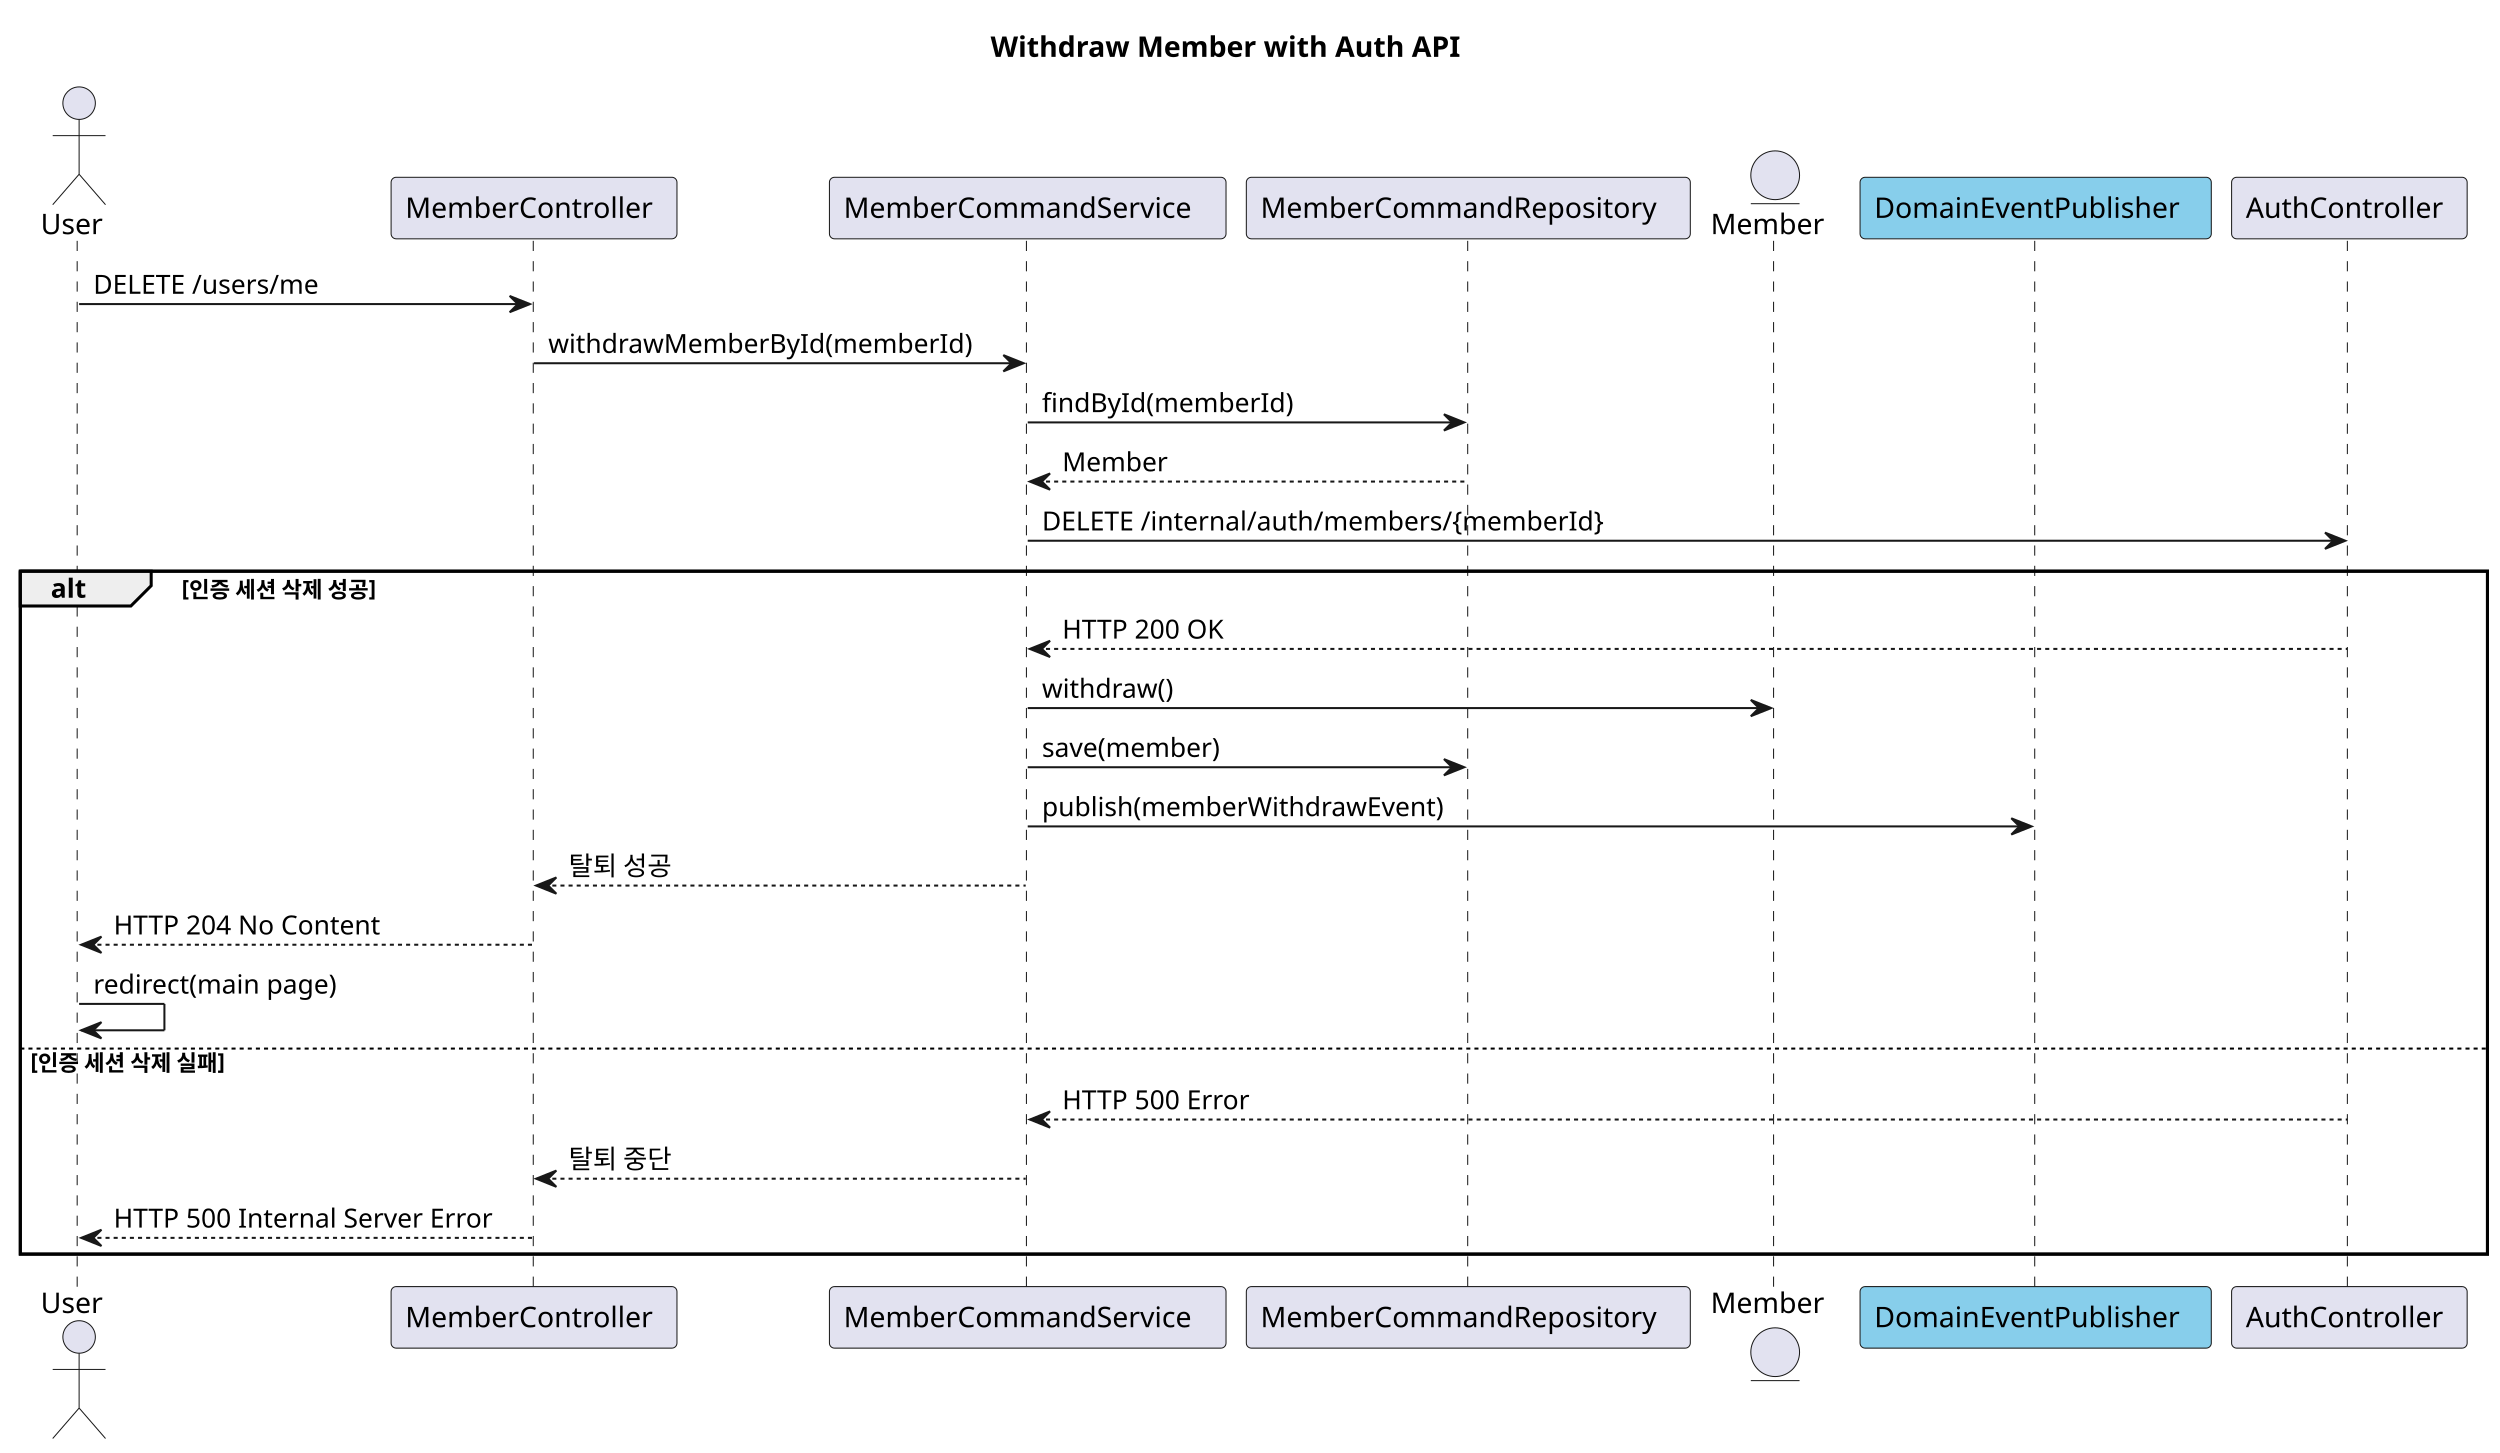
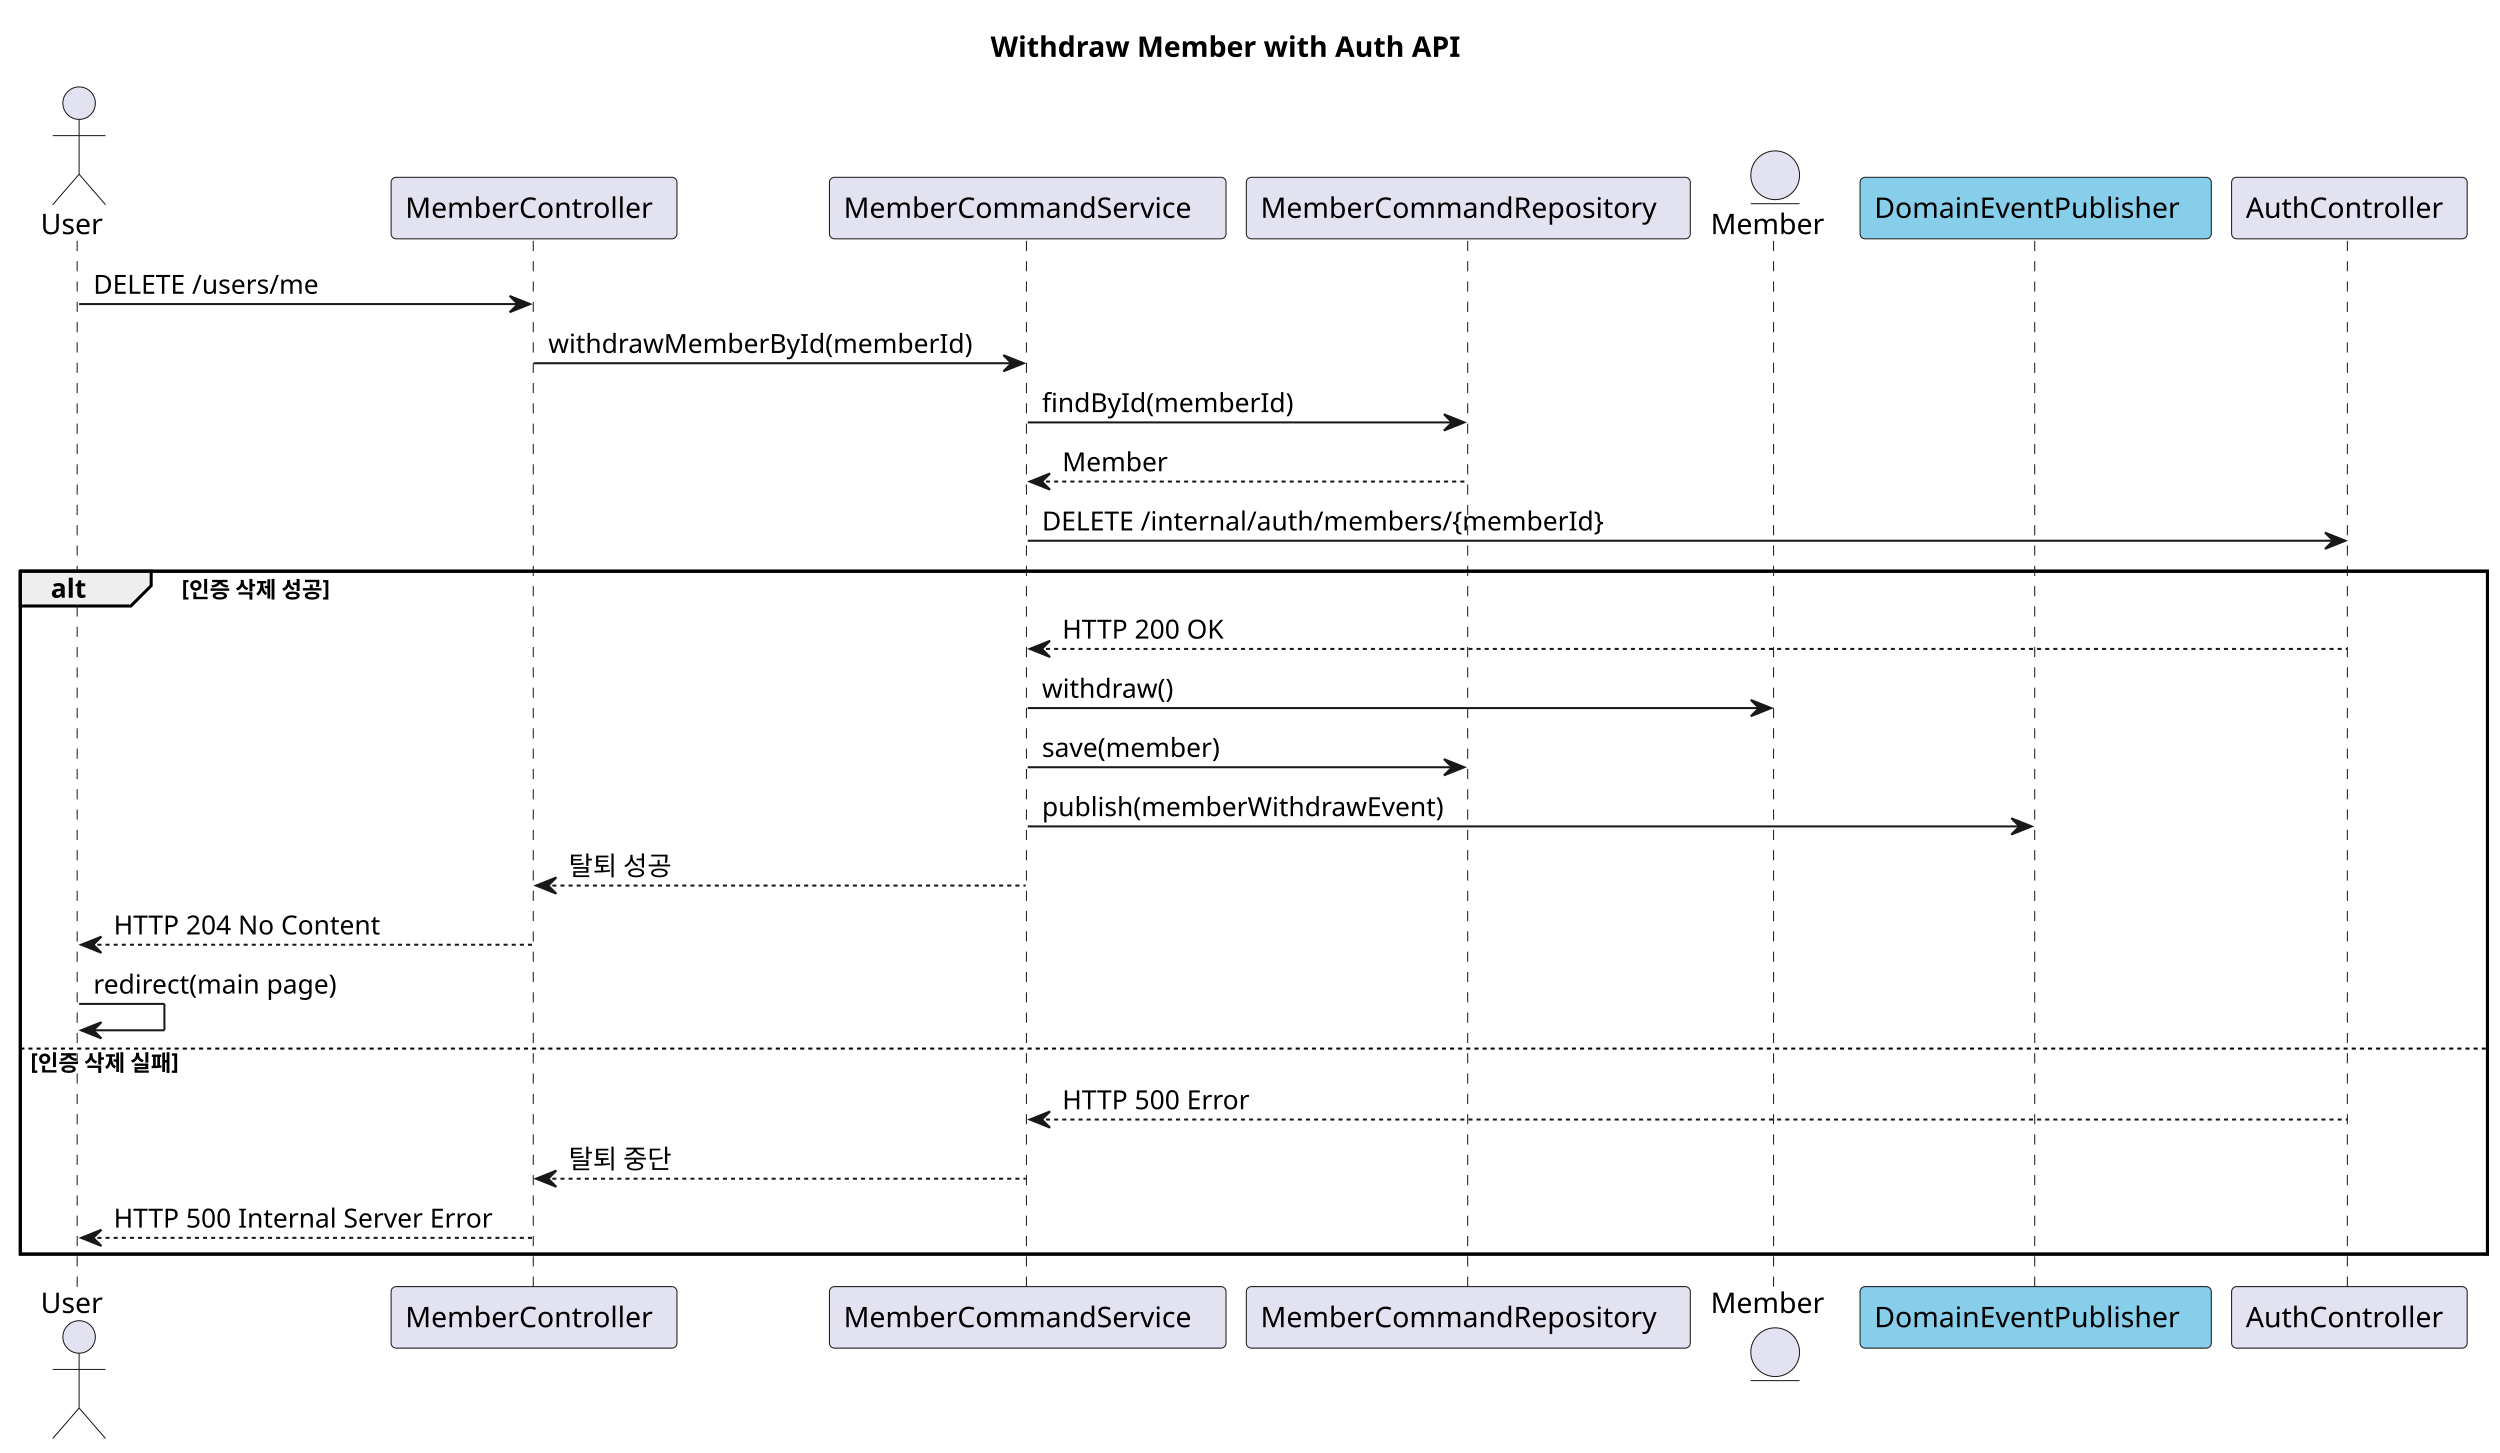
<svg xmlns="http://www.w3.org/2000/svg" contentStyleType="text/css" data-diagram-type="SEQUENCE" height="715px" preserveAspectRatio="none" style="width:1231px;height:715px;background:#FFFFFF;" version="1.1" viewBox="0 0 1231 715" width="1231px" zoomAndPan="magnify">
  <defs />
  <g>
    <text fill="#000000" font-family="sans-serif" font-size="14" font-weight="bold" lengthAdjust="spacing" textLength="258.296" x="487.766" y="27.995">Withdraw Member with Auth API</text>
    <rect fill="none" height="336.266" style="stroke:#000000;stroke-width:1.5;" width="1214.828" x="10" y="281.258" />
    <g>
      <rect fill="#000000" fill-opacity="0" height="515.93" width="8" x="34.955" y="118.594" />
      <line style="stroke:#181818;stroke-width:0.5;stroke-dasharray:5.0,5.0;" x1="38" x2="38" y1="118.594" y2="634.523" />
    </g>
    <g>
      <rect fill="#000000" fill-opacity="0" height="515.93" width="8" x="258.957" y="118.594" />
      <line style="stroke:#181818;stroke-width:0.5;stroke-dasharray:5.0,5.0;" x1="262.578" x2="262.578" y1="118.594" y2="634.523" />
    </g>
    <g>
      <rect fill="#000000" fill-opacity="0" height="515.93" width="8" x="502.053" y="118.594" />
      <line style="stroke:#181818;stroke-width:0.5;stroke-dasharray:5.0,5.0;" x1="505.412" x2="505.412" y1="118.594" y2="634.523" />
    </g>
    <g>
      <rect fill="#000000" fill-opacity="0" height="515.93" width="8" x="719" y="118.594" />
      <line style="stroke:#181818;stroke-width:0.5;stroke-dasharray:5.0,5.0;" x1="722.694" x2="722.694" y1="118.594" y2="634.523" />
    </g>
    <g>
      <rect fill="#000000" fill-opacity="0" height="515.93" width="8" x="870.1" y="118.594" />
      <line style="stroke:#181818;stroke-width:0.5;stroke-dasharray:5.0,5.0;" x1="873.307" x2="873.307" y1="118.594" y2="634.523" />
    </g>
    <g>
      <rect fill="#000000" fill-opacity="0" height="515.93" width="8" x="998.368" y="118.594" />
      <line style="stroke:#181818;stroke-width:0.5;stroke-dasharray:5.0,5.0;" x1="1001.893" x2="1001.893" y1="118.594" y2="634.523" />
    </g>
    <g>
      <rect fill="#000000" fill-opacity="0" height="515.93" width="8" x="1152.835" y="118.594" />
      <line style="stroke:#181818;stroke-width:0.5;stroke-dasharray:5.0,5.0;" x1="1155.842" x2="1155.842" y1="118.594" y2="634.523" />
    </g>
    <g class="participant participant-head" data-participant="User">
      <text fill="#000000" font-family="sans-serif" font-size="14" lengthAdjust="spacing" textLength="31.91" x="20" y="115.292">User</text>
      <ellipse cx="38.955" cy="50.797" fill="#E2E2F0" rx="8" ry="8" style="stroke:#181818;stroke-width:0.5;" />
      <path d="M38.955,58.797 L38.955,85.797 M25.955,66.797 L51.955,66.797 M38.955,85.797 L25.955,100.797 M38.955,85.797 L51.955,100.797" fill="none" style="stroke:#181818;stroke-width:0.5;" />
    </g>
    <g class="participant participant-tail" data-participant="User">
      <text fill="#000000" font-family="sans-serif" font-size="14" lengthAdjust="spacing" textLength="31.91" x="20" y="646.519">User</text>
      <ellipse cx="38.955" cy="658.32" fill="#E2E2F0" rx="8" ry="8" style="stroke:#181818;stroke-width:0.5;" />
      <path d="M38.955,666.32 L38.955,693.32 M25.955,674.32 L51.955,674.32 M38.955,693.32 L25.955,708.32 M38.955,693.32 L51.955,708.32" fill="none" style="stroke:#181818;stroke-width:0.5;" />
    </g>
    <g class="participant participant-head" data-participant="MemberController">
      <rect fill="#E2E2F0" height="30.297" rx="2.5" ry="2.5" style="stroke:#181818;stroke-width:0.5;" width="140.759" x="192.578" y="87.297" />
      <text fill="#000000" font-family="sans-serif" font-size="14" lengthAdjust="spacing" textLength="126.759" x="199.578" y="107.292">MemberController</text>
    </g>
    <g class="participant participant-tail" data-participant="MemberController">
      <rect fill="#E2E2F0" height="30.297" rx="2.5" ry="2.5" style="stroke:#181818;stroke-width:0.5;" width="140.759" x="192.578" y="633.523" />
      <text fill="#000000" font-family="sans-serif" font-size="14" lengthAdjust="spacing" textLength="126.759" x="199.578" y="653.519">MemberController</text>
    </g>
    <g class="participant participant-head" data-participant="MemberCommandService">
      <rect fill="#E2E2F0" height="30.297" rx="2.5" ry="2.5" style="stroke:#181818;stroke-width:0.5;" width="195.282" x="408.412" y="87.297" />
      <text fill="#000000" font-family="sans-serif" font-size="14" lengthAdjust="spacing" textLength="181.282" x="415.412" y="107.292">MemberCommandService</text>
    </g>
    <g class="participant participant-tail" data-participant="MemberCommandService">
      <rect fill="#E2E2F0" height="30.297" rx="2.5" ry="2.5" style="stroke:#181818;stroke-width:0.5;" width="195.282" x="408.412" y="633.523" />
      <text fill="#000000" font-family="sans-serif" font-size="14" lengthAdjust="spacing" textLength="181.282" x="415.412" y="653.519">MemberCommandService</text>
    </g>
    <g class="participant participant-head" data-participant="MemberCommandRepository">
      <rect fill="#E2E2F0" height="30.297" rx="2.5" ry="2.5" style="stroke:#181818;stroke-width:0.5;" width="218.613" x="613.694" y="87.297" />
      <text fill="#000000" font-family="sans-serif" font-size="14" lengthAdjust="spacing" textLength="204.613" x="620.694" y="107.292">MemberCommandRepository</text>
    </g>
    <g class="participant participant-tail" data-participant="MemberCommandRepository">
      <rect fill="#E2E2F0" height="30.297" rx="2.5" ry="2.5" style="stroke:#181818;stroke-width:0.5;" width="218.613" x="613.694" y="633.523" />
      <text fill="#000000" font-family="sans-serif" font-size="14" lengthAdjust="spacing" textLength="204.613" x="620.694" y="653.519">MemberCommandRepository</text>
    </g>
    <g class="participant participant-head" data-participant="Member">
      <text fill="#000000" font-family="sans-serif" font-size="14" lengthAdjust="spacing" textLength="57.586" x="842.307" y="115.292">Member</text>
      <ellipse cx="874.1" cy="86.297" fill="#E2E2F0" rx="12" ry="12" style="stroke:#181818;stroke-width:0.5;" />
      <line style="stroke:#181818;stroke-width:0.5;" x1="862.1" x2="886.1" y1="100.297" y2="100.297" />
    </g>
    <g class="participant participant-tail" data-participant="Member">
      <text fill="#000000" font-family="sans-serif" font-size="14" lengthAdjust="spacing" textLength="57.586" x="842.307" y="646.519">Member</text>
      <ellipse cx="874.1" cy="665.82" fill="#E2E2F0" rx="12" ry="12" style="stroke:#181818;stroke-width:0.5;" />
      <line style="stroke:#181818;stroke-width:0.5;" x1="862.1" x2="886.1" y1="679.82" y2="679.82" />
    </g>
    <g class="participant participant-head" data-participant="DomainEventPublisher">
      <rect fill="#87CEEB" height="30.297" rx="2.5" ry="2.5" style="stroke:#181818;stroke-width:0.5;" width="172.949" x="915.893" y="87.297" />
      <text fill="#000000" font-family="sans-serif" font-size="14" lengthAdjust="spacing" textLength="158.949" x="922.893" y="107.292">DomainEventPublisher</text>
    </g>
    <g class="participant participant-tail" data-participant="DomainEventPublisher">
      <rect fill="#87CEEB" height="30.297" rx="2.5" ry="2.5" style="stroke:#181818;stroke-width:0.5;" width="172.949" x="915.893" y="633.523" />
      <text fill="#000000" font-family="sans-serif" font-size="14" lengthAdjust="spacing" textLength="158.949" x="922.893" y="653.519">DomainEventPublisher</text>
    </g>
    <g class="participant participant-head" data-participant="AuthController">
      <rect fill="#E2E2F0" height="30.297" rx="2.5" ry="2.5" style="stroke:#181818;stroke-width:0.5;" width="115.985" x="1098.842" y="87.297" />
      <text fill="#000000" font-family="sans-serif" font-size="14" lengthAdjust="spacing" textLength="101.985" x="1105.842" y="107.292">AuthController</text>
    </g>
    <g class="participant participant-tail" data-participant="AuthController">
      <rect fill="#E2E2F0" height="30.297" rx="2.5" ry="2.5" style="stroke:#181818;stroke-width:0.5;" width="115.985" x="1098.842" y="633.523" />
      <text fill="#000000" font-family="sans-serif" font-size="14" lengthAdjust="spacing" textLength="101.985" x="1105.842" y="653.519">AuthController</text>
    </g>
    <g class="message" data-participant-1="User" data-participant-2="MemberController">
      <polygon fill="#181818" points="250.957,145.727,260.957,149.727,250.957,153.727,254.957,149.727" style="stroke:#181818;stroke-width:1;" />
      <line style="stroke:#181818;stroke-width:1;" x1="38.955" x2="256.957" y1="149.727" y2="149.727" />
      <text fill="#000000" font-family="sans-serif" font-size="13" lengthAdjust="spacing" textLength="118.517" x="45.955" y="144.661">DELETE /users/me</text>
    </g>
    <g class="message" data-participant-1="MemberController" data-participant-2="MemberCommandService">
      <polygon fill="#181818" points="494.053,174.859,504.053,178.859,494.053,182.859,498.053,178.859" style="stroke:#181818;stroke-width:1;" />
      <line style="stroke:#181818;stroke-width:1;" x1="262.957" x2="500.053" y1="178.859" y2="178.859" />
      <text fill="#000000" font-family="sans-serif" font-size="13" lengthAdjust="spacing" textLength="219.096" x="269.957" y="173.793">withdrawMemberById(memberId)</text>
    </g>
    <g class="message" data-participant-1="MemberCommandService" data-participant-2="MemberCommandRepository">
      <polygon fill="#181818" points="711,203.992,721,207.992,711,211.992,715,207.992" style="stroke:#181818;stroke-width:1;" />
      <line style="stroke:#181818;stroke-width:1;" x1="506.053" x2="717" y1="207.992" y2="207.992" />
      <text fill="#000000" font-family="sans-serif" font-size="13" lengthAdjust="spacing" textLength="130.527" x="513.053" y="202.926">findById(memberId)</text>
    </g>
    <g class="message" data-participant-1="MemberCommandRepository" data-participant-2="MemberCommandService">
      <polygon fill="#181818" points="517.053,233.125,507.053,237.125,517.053,241.125,513.053,237.125" style="stroke:#181818;stroke-width:1;" />
      <line style="stroke:#181818;stroke-width:1;stroke-dasharray:2.0,2.0;" x1="511.053" x2="722" y1="237.125" y2="237.125" />
      <text fill="#000000" font-family="sans-serif" font-size="13" lengthAdjust="spacing" textLength="53.473" x="523.053" y="232.059">Member</text>
    </g>
    <g class="message" data-participant-1="MemberCommandService" data-participant-2="AuthController">
      <polygon fill="#181818" points="1144.835,262.258,1154.835,266.258,1144.835,270.258,1148.835,266.258" style="stroke:#181818;stroke-width:1;" />
      <line style="stroke:#181818;stroke-width:1;" x1="506.053" x2="1150.835" y1="266.258" y2="266.258" />
      <text fill="#000000" font-family="sans-serif" font-size="13" lengthAdjust="spacing" textLength="296.378" x="513.053" y="261.192">DELETE /internal/auth/members/{memberId}</text>
    </g>
    <path d="M10,281.258 L74.443,281.258 L74.443,288.391 L64.443,298.391 L10,298.391 L10,281.258" fill="#EEEEEE" style="stroke:#000000;stroke-width:1.5;" />
    <rect fill="none" height="336.266" style="stroke:#000000;stroke-width:1.5;" width="1214.828" x="10" y="281.258" />
    <text fill="#000000" font-family="sans-serif" font-size="13" font-weight="bold" lengthAdjust="spacing" textLength="19.443" x="25" y="294.325">alt</text>
-     <text fill="#000000" font-family="sans-serif" font-size="11" font-weight="bold" lengthAdjust="spacing" textLength="74.352" x="89.443" y="293.468">[인증 세션 삭제 성공]</text>
+     <text fill="#000000" font-family="sans-serif" font-size="11" font-weight="bold" lengthAdjust="spacing" textLength="57.32" x="89.443" y="293.468">[인증 삭제 성공]</text>
    <g class="message" data-participant-1="AuthController" data-participant-2="MemberCommandService">
      <polygon fill="#181818" points="517.053,315.523,507.053,319.523,517.053,323.523,513.053,319.523" style="stroke:#181818;stroke-width:1;" />
      <line style="stroke:#181818;stroke-width:1;stroke-dasharray:2.0,2.0;" x1="511.053" x2="1155.835" y1="319.523" y2="319.523" />
      <text fill="#000000" font-family="sans-serif" font-size="13" lengthAdjust="spacing" textLength="85.332" x="523.053" y="314.457">HTTP 200 OK</text>
    </g>
    <g class="message" data-participant-1="MemberCommandService" data-participant-2="Member">
      <polygon fill="#181818" points="862.1,344.656,872.1,348.656,862.1,352.656,866.1,348.656" style="stroke:#181818;stroke-width:1;" />
      <line style="stroke:#181818;stroke-width:1;" x1="506.053" x2="868.1" y1="348.656" y2="348.656" />
      <text fill="#000000" font-family="sans-serif" font-size="13" lengthAdjust="spacing" textLength="69.919" x="513.053" y="343.59">withdraw()</text>
    </g>
    <g class="message" data-participant-1="MemberCommandService" data-participant-2="MemberCommandRepository">
      <polygon fill="#181818" points="711,373.789,721,377.789,711,381.789,715,377.789" style="stroke:#181818;stroke-width:1;" />
      <line style="stroke:#181818;stroke-width:1;" x1="506.053" x2="717" y1="377.789" y2="377.789" />
      <text fill="#000000" font-family="sans-serif" font-size="13" lengthAdjust="spacing" textLength="95.494" x="513.053" y="372.723">save(member)</text>
    </g>
    <g class="message" data-participant-1="MemberCommandService" data-participant-2="DomainEventPublisher">
      <polygon fill="#181818" points="990.368,402.922,1000.368,406.922,990.368,410.922,994.368,406.922" style="stroke:#181818;stroke-width:1;" />
      <line style="stroke:#181818;stroke-width:1;" x1="506.053" x2="996.368" y1="406.922" y2="406.922" />
      <text fill="#000000" font-family="sans-serif" font-size="13" lengthAdjust="spacing" textLength="211.282" x="513.053" y="401.856">publish(memberWithdrawEvent)</text>
    </g>
    <g class="message" data-participant-1="MemberCommandService" data-participant-2="MemberController">
      <polygon fill="#181818" points="273.957,432.055,263.957,436.055,273.957,440.055,269.957,436.055" style="stroke:#181818;stroke-width:1;" />
      <line style="stroke:#181818;stroke-width:1;stroke-dasharray:2.0,2.0;" x1="267.957" x2="505.053" y1="436.055" y2="436.055" />
      <text fill="#000000" font-family="sans-serif" font-size="13" lengthAdjust="spacing" textLength="35.337" x="279.957" y="430.989">탈퇴 성공</text>
    </g>
    <g class="message" data-participant-1="MemberController" data-participant-2="User">
      <polygon fill="#181818" points="49.955,461.188,39.955,465.188,49.955,469.188,45.955,465.188" style="stroke:#181818;stroke-width:1;" />
      <line style="stroke:#181818;stroke-width:1;stroke-dasharray:2.0,2.0;" x1="43.955" x2="261.957" y1="465.188" y2="465.188" />
      <text fill="#000000" font-family="sans-serif" font-size="13" lengthAdjust="spacing" textLength="140.086" x="55.955" y="460.122">HTTP 204 No Content</text>
    </g>
    <g class="message" data-participant-1="User" data-participant-2="User">
      <line style="stroke:#181818;stroke-width:1;" x1="38.955" x2="80.955" y1="494.32" y2="494.32" />
      <line style="stroke:#181818;stroke-width:1;" x1="80.955" x2="80.955" y1="494.32" y2="507.32" />
      <line style="stroke:#181818;stroke-width:1;" x1="39.955" x2="80.955" y1="507.32" y2="507.32" />
      <polygon fill="#181818" points="49.955,503.32,39.955,507.32,49.955,511.32,45.955,507.32" style="stroke:#181818;stroke-width:1;" />
      <text fill="#000000" font-family="sans-serif" font-size="13" lengthAdjust="spacing" textLength="130.019" x="45.955" y="489.254">redirect(main page)</text>
    </g>
    <line style="stroke:#000000;stroke-width:1;stroke-dasharray:2.0,2.0;" x1="10" x2="1224.828" y1="516.32" y2="516.32" />
-     <text fill="#000000" font-family="sans-serif" font-size="11" font-weight="bold" lengthAdjust="spacing" textLength="74.352" x="15" y="526.531">[인증 세션 삭제 실패]</text>
+     <text fill="#000000" font-family="sans-serif" font-size="11" font-weight="bold" lengthAdjust="spacing" textLength="57.32" x="15" y="526.531">[인증 삭제 실패]</text>
    <g class="message" data-participant-1="AuthController" data-participant-2="MemberCommandService">
      <polygon fill="#181818" points="517.053,547.258,507.053,551.258,517.053,555.258,513.053,551.258" style="stroke:#181818;stroke-width:1;" />
      <line style="stroke:#181818;stroke-width:1;stroke-dasharray:2.0,2.0;" x1="511.053" x2="1155.835" y1="551.258" y2="551.258" />
      <text fill="#000000" font-family="sans-serif" font-size="13" lengthAdjust="spacing" textLength="98.776" x="523.053" y="546.192">HTTP 500 Error</text>
    </g>
    <g class="message" data-participant-1="MemberCommandService" data-participant-2="MemberController">
      <polygon fill="#181818" points="273.957,576.391,263.957,580.391,273.957,584.391,269.957,580.391" style="stroke:#181818;stroke-width:1;" />
      <line style="stroke:#181818;stroke-width:1;stroke-dasharray:2.0,2.0;" x1="267.957" x2="505.053" y1="580.391" y2="580.391" />
      <text fill="#000000" font-family="sans-serif" font-size="13" lengthAdjust="spacing" textLength="35.337" x="279.957" y="575.325">탈퇴 중단</text>
    </g>
    <g class="message" data-participant-1="MemberController" data-participant-2="User">
      <polygon fill="#181818" points="49.955,605.523,39.955,609.523,49.955,613.523,45.955,609.523" style="stroke:#181818;stroke-width:1;" />
      <line style="stroke:#181818;stroke-width:1;stroke-dasharray:2.0,2.0;" x1="43.955" x2="261.957" y1="609.523" y2="609.523" />
      <text fill="#000000" font-family="sans-serif" font-size="13" lengthAdjust="spacing" textLength="200.002" x="55.955" y="604.457">HTTP 500 Internal Server Error</text>
    </g>
  </g>
</svg>
